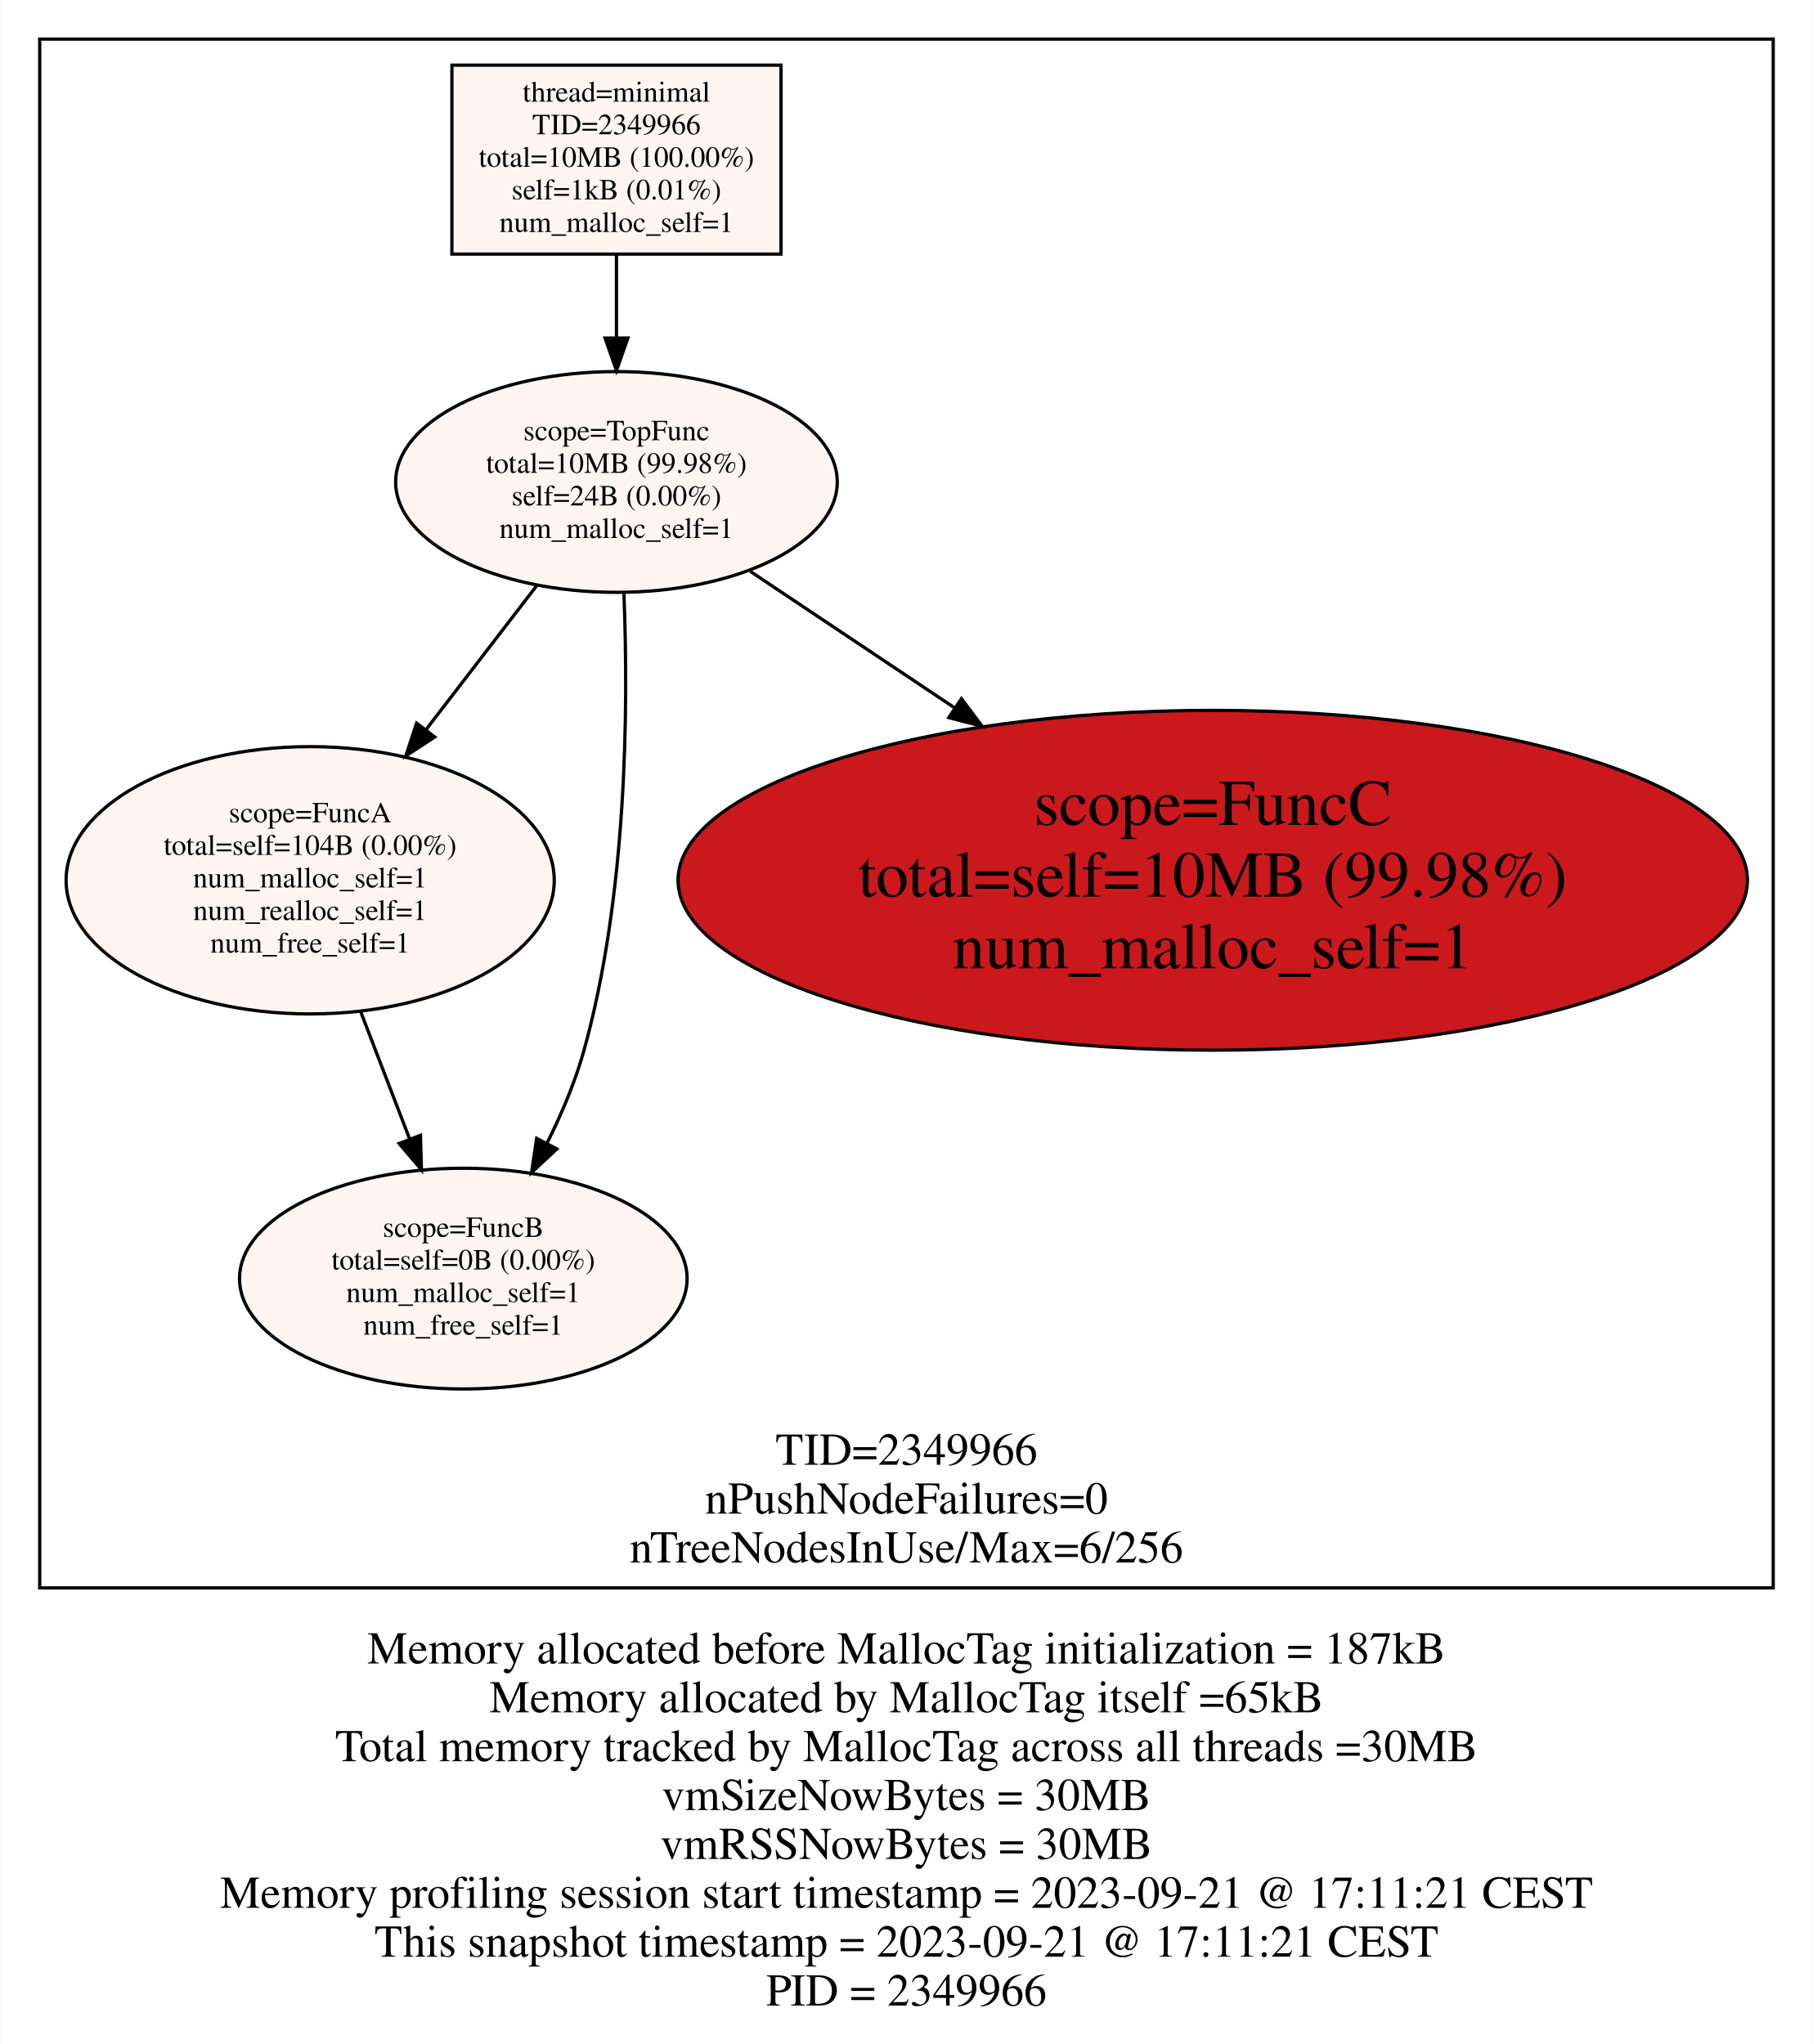
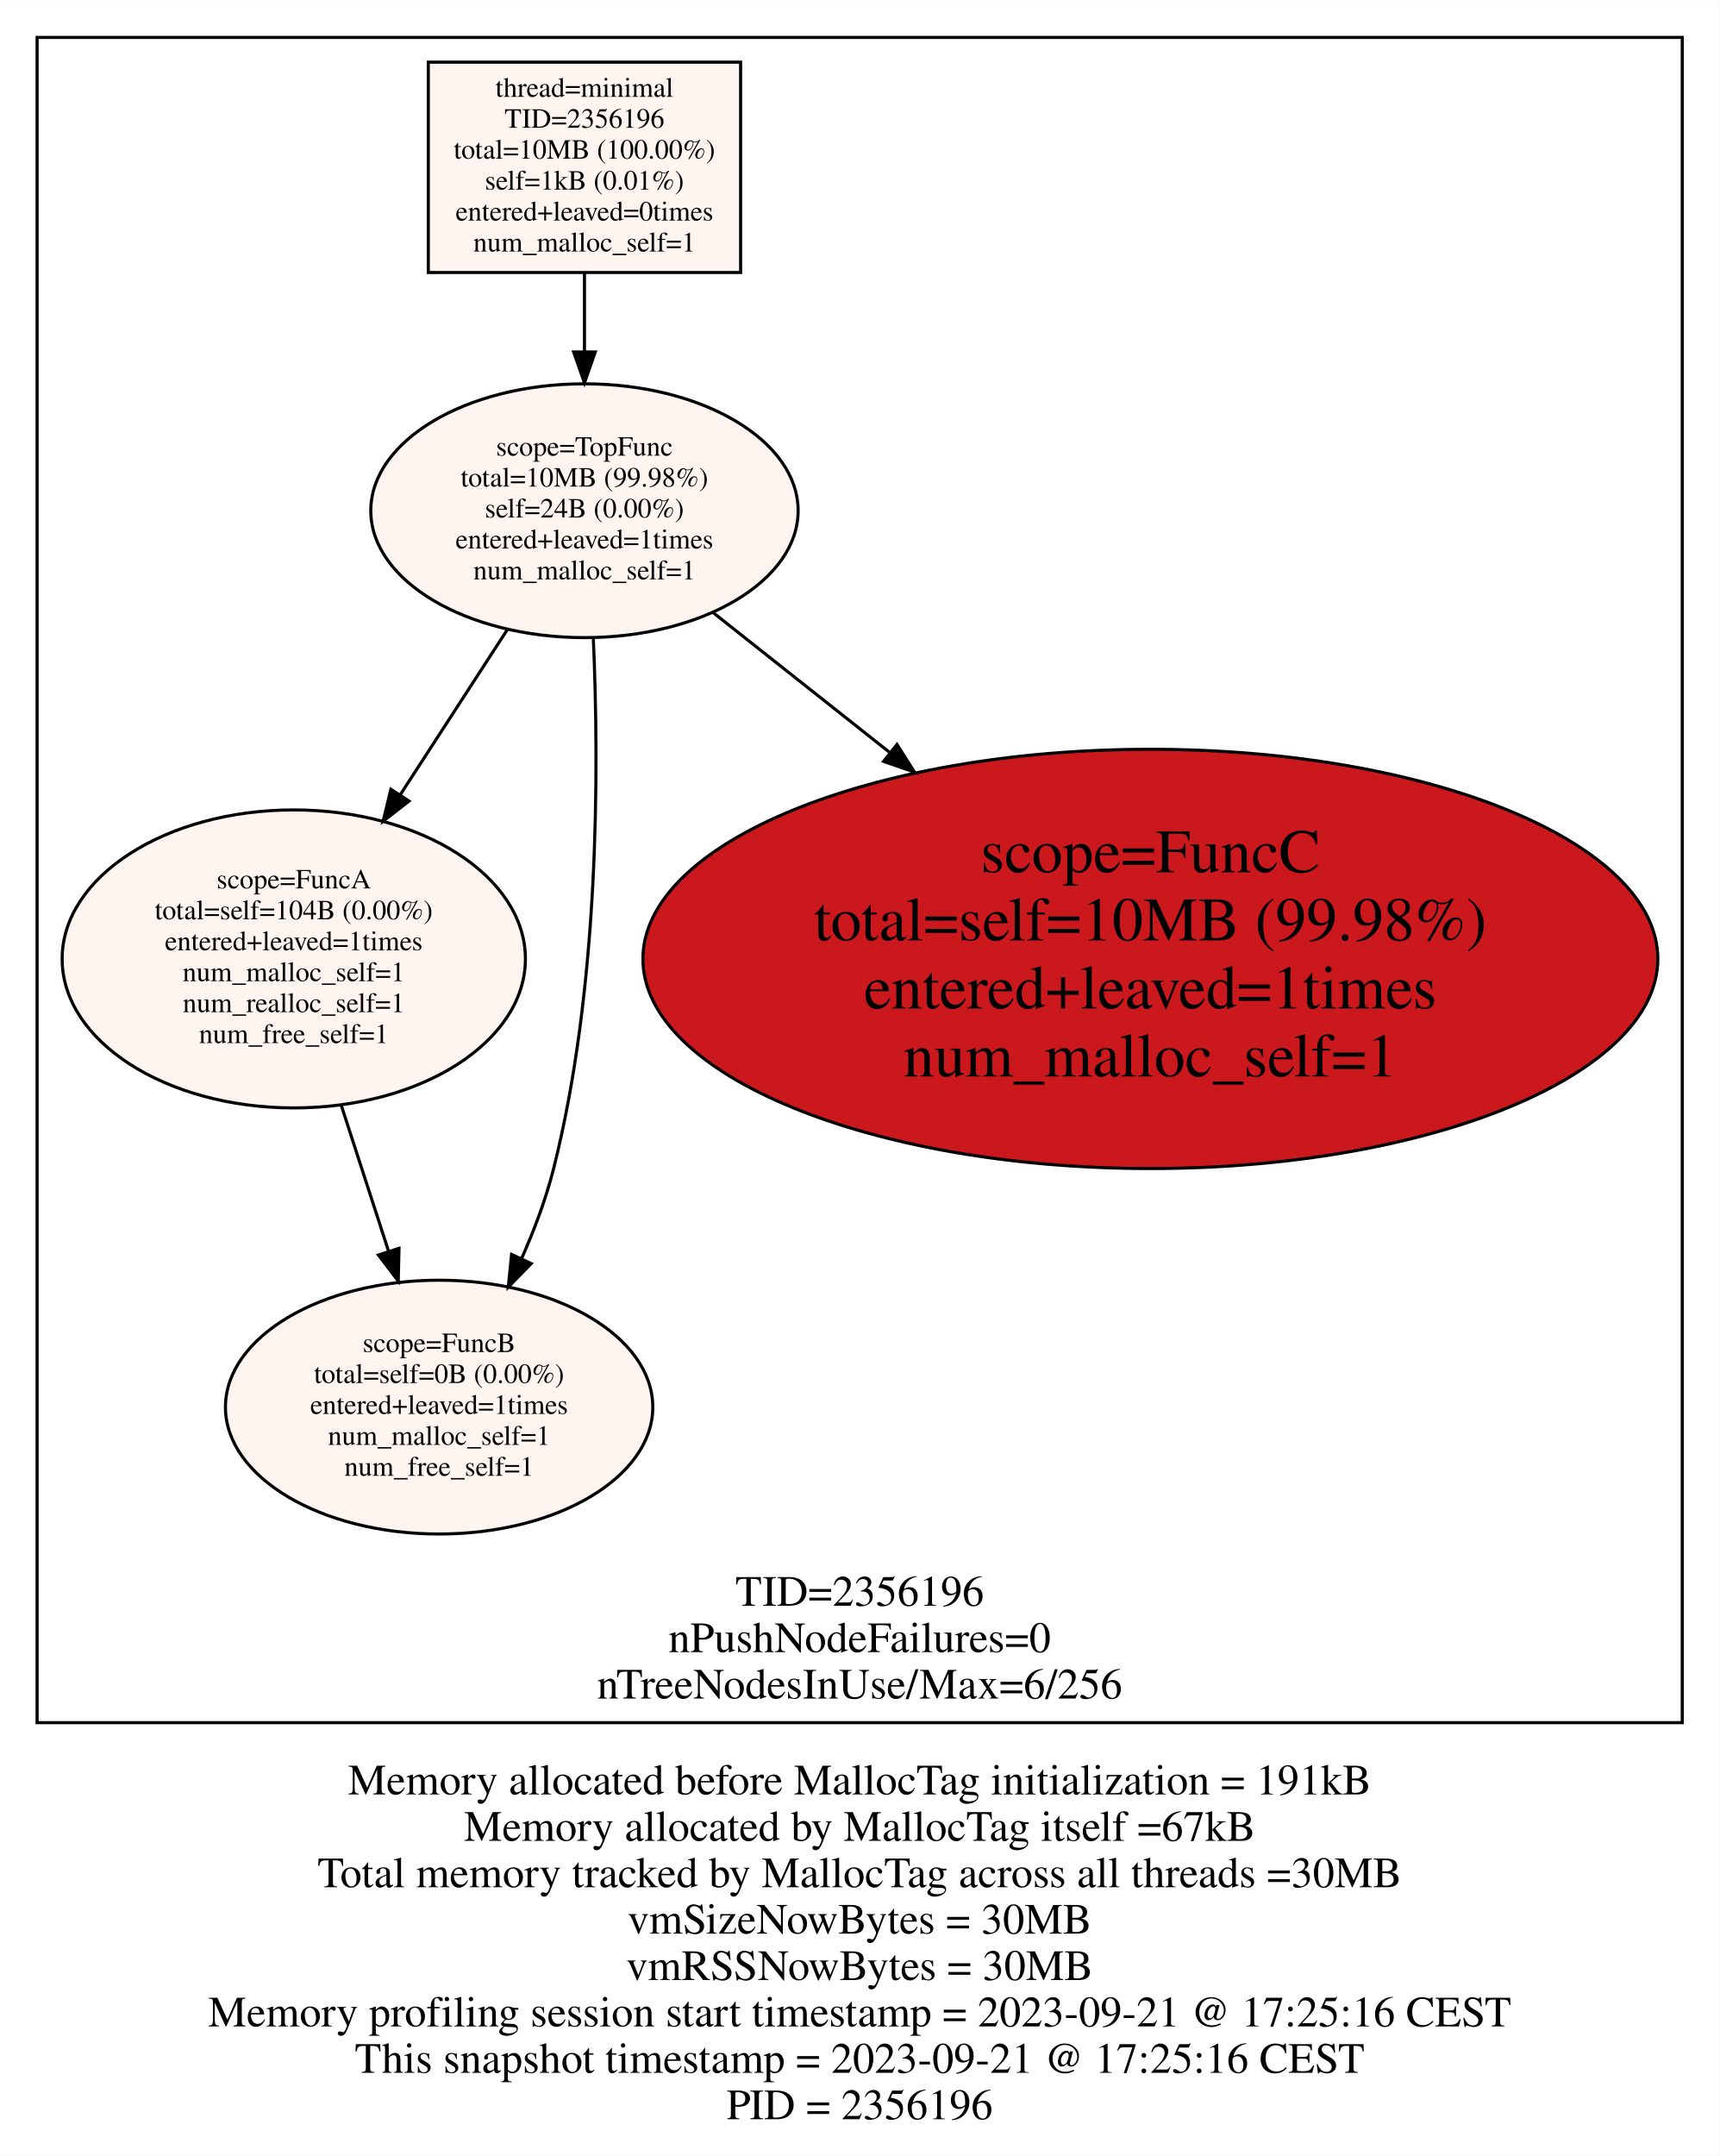
- <svg xmlns="http://www.w3.org/2000/svg" width="556pt" height="627pt" viewBox="0.00 0.00 556.00 627.42">
-   <g id="graph0" class="graph" transform="scale(1 1) rotate(0) translate(4 623.4163)">
-     <polygon fill="#ffffff" stroke="transparent" points="-4,4 -4,-623.416 552,-623.416 552,4 -4,4" />
-     <text text-anchor="middle" x="274" y="-112.8" font-family="Times,serif" font-size="14.00" fill="#000000">Memory allocated before MallocTag initialization = 187kB</text>
-     <text text-anchor="middle" x="274" y="-97.8" font-family="Times,serif" font-size="14.00" fill="#000000">Memory allocated by MallocTag itself =65kB</text>
+ <svg xmlns="http://www.w3.org/2000/svg" width="556pt" height="697pt" viewBox="0.00 0.00 556.00 696.81">
+   <g id="graph0" class="graph" transform="scale(1 1) rotate(0) translate(4 692.8133)">
+     <polygon fill="#ffffff" stroke="transparent" points="-4,4 -4,-692.813 552,-692.813 552,4 -4,4" />
+     <text text-anchor="middle" x="274" y="-112.8" font-family="Times,serif" font-size="14.00" fill="#000000">Memory allocated before MallocTag initialization = 191kB</text>
+     <text text-anchor="middle" x="274" y="-97.8" font-family="Times,serif" font-size="14.00" fill="#000000">Memory allocated by MallocTag itself =67kB</text>
    <text text-anchor="middle" x="274" y="-82.8" font-family="Times,serif" font-size="14.00" fill="#000000">Total memory tracked by MallocTag across all threads =30MB</text>
    <text text-anchor="middle" x="274" y="-67.8" font-family="Times,serif" font-size="14.00" fill="#000000">vmSizeNowBytes = 30MB</text>
    <text text-anchor="middle" x="274" y="-52.8" font-family="Times,serif" font-size="14.00" fill="#000000">vmRSSNowBytes = 30MB</text>
-     <text text-anchor="middle" x="274" y="-37.8" font-family="Times,serif" font-size="14.00" fill="#000000">Memory profiling session start timestamp = 2023-09-21 @ 17:11:21 CEST</text>
-     <text text-anchor="middle" x="274" y="-22.8" font-family="Times,serif" font-size="14.00" fill="#000000">This snapshot timestamp = 2023-09-21 @ 17:11:21 CEST</text>
-     <text text-anchor="middle" x="274" y="-7.8" font-family="Times,serif" font-size="14.00" fill="#000000">PID = 2349966</text>
+     <text text-anchor="middle" x="274" y="-37.8" font-family="Times,serif" font-size="14.00" fill="#000000">Memory profiling session start timestamp = 2023-09-21 @ 17:25:16 CEST</text>
+     <text text-anchor="middle" x="274" y="-22.8" font-family="Times,serif" font-size="14.00" fill="#000000">This snapshot timestamp = 2023-09-21 @ 17:25:16 CEST</text>
+     <text text-anchor="middle" x="274" y="-7.8" font-family="Times,serif" font-size="14.00" fill="#000000">PID = 2356196</text>
    <g id="clust1" class="cluster">
-       <polygon fill="none" stroke="#000000" points="8,-136 8,-611.416 540,-611.416 540,-136 8,-136" />
-       <text text-anchor="middle" x="274" y="-173.8" font-family="Times,serif" font-size="14.00" fill="#000000">TID=2349966</text>
+       <polygon fill="none" stroke="#000000" points="8,-136 8,-680.813 540,-680.813 540,-136 8,-136" />
+       <text text-anchor="middle" x="274" y="-173.8" font-family="Times,serif" font-size="14.00" fill="#000000">TID=2356196</text>
      <text text-anchor="middle" x="274" y="-158.8" font-family="Times,serif" font-size="14.00" fill="#000000">nPushNodeFailures=0</text>
      <text text-anchor="middle" x="274" y="-143.8" font-family="Times,serif" font-size="14.00" fill="#000000">nTreeNodesInUse/Max=6/256</text>
    </g>
    <g id="node1" class="node">
-       <polygon fill="#fff5f0" stroke="#000000" points="235.5,-603.416 134.5,-603.416 134.5,-545.416 235.5,-545.416 235.5,-603.416" />
-       <text text-anchor="middle" x="185" y="-592.216" font-family="Times,serif" font-size="9.00" fill="#000000">thread=minimal</text>
-       <text text-anchor="middle" x="185" y="-582.216" font-family="Times,serif" font-size="9.00" fill="#000000">TID=2349966</text>
-       <text text-anchor="middle" x="185" y="-572.216" font-family="Times,serif" font-size="9.00" fill="#000000">total=10MB (100.00%)</text>
-       <text text-anchor="middle" x="185" y="-562.216" font-family="Times,serif" font-size="9.00" fill="#000000">self=1kB (0.01%)</text>
-       <text text-anchor="middle" x="185" y="-552.216" font-family="Times,serif" font-size="9.00" fill="#000000">num_malloc_self=1</text>
+       <polygon fill="#fff5f0" stroke="#000000" points="235.5,-672.813 134.5,-672.813 134.5,-604.813 235.5,-604.813 235.5,-672.813" />
+       <text text-anchor="middle" x="185" y="-661.613" font-family="Times,serif" font-size="9.00" fill="#000000">thread=minimal</text>
+       <text text-anchor="middle" x="185" y="-651.613" font-family="Times,serif" font-size="9.00" fill="#000000">TID=2356196</text>
+       <text text-anchor="middle" x="185" y="-641.613" font-family="Times,serif" font-size="9.00" fill="#000000">total=10MB (100.00%)</text>
+       <text text-anchor="middle" x="185" y="-631.613" font-family="Times,serif" font-size="9.00" fill="#000000">self=1kB (0.01%)</text>
+       <text text-anchor="middle" x="185" y="-621.613" font-family="Times,serif" font-size="9.00" fill="#000000">entered+leaved=0times</text>
+       <text text-anchor="middle" x="185" y="-611.613" font-family="Times,serif" font-size="9.00" fill="#000000">num_malloc_self=1</text>
    </g>
    <g id="node2" class="node">
-       <ellipse fill="#fff5f0" stroke="#000000" cx="185" cy="-475.475" rx="67.765" ry="33.882" />
-       <text text-anchor="middle" x="185" y="-488.275" font-family="Times,serif" font-size="9.00" fill="#000000">scope=TopFunc</text>
-       <text text-anchor="middle" x="185" y="-478.275" font-family="Times,serif" font-size="9.00" fill="#000000">total=10MB (99.98%)</text>
-       <text text-anchor="middle" x="185" y="-468.275" font-family="Times,serif" font-size="9.00" fill="#000000">self=24B (0.00%)</text>
-       <text text-anchor="middle" x="185" y="-458.275" font-family="Times,serif" font-size="9.00" fill="#000000">num_malloc_self=1</text>
+       <ellipse fill="#fff5f0" stroke="#000000" cx="185" cy="-527.801" rx="69.094" ry="41.024" />
+       <text text-anchor="middle" x="185" y="-545.601" font-family="Times,serif" font-size="9.00" fill="#000000">scope=TopFunc</text>
+       <text text-anchor="middle" x="185" y="-535.601" font-family="Times,serif" font-size="9.00" fill="#000000">total=10MB (99.98%)</text>
+       <text text-anchor="middle" x="185" y="-525.601" font-family="Times,serif" font-size="9.00" fill="#000000">self=24B (0.00%)</text>
+       <text text-anchor="middle" x="185" y="-515.601" font-family="Times,serif" font-size="9.00" fill="#000000">entered+leaved=1times</text>
+       <text text-anchor="middle" x="185" y="-505.601" font-family="Times,serif" font-size="9.00" fill="#000000">num_malloc_self=1</text>
    </g>
    <g id="edge1" class="edge">
-       <path fill="none" stroke="#000000" d="M185,-545.266C185,-537.236 185,-528.341 185,-519.665" />
-       <polygon fill="#000000" stroke="#000000" points="188.5,-519.646 185,-509.646 181.5,-519.646 188.5,-519.646" />
+       <path fill="none" stroke="#000000" d="M185,-604.6C185,-596.541 185,-587.776 185,-579.146" />
+       <polygon fill="#000000" stroke="#000000" points="188.5,-579.128 185,-569.128 181.5,-579.128 188.5,-579.128" />
    </g>
    <g id="node3" class="node">
-       <ellipse fill="#fff5f0" stroke="#000000" cx="91" cy="-353.208" rx="74.907" ry="41.024" />
-       <text text-anchor="middle" x="91" y="-371.008" font-family="Times,serif" font-size="9.00" fill="#000000">scope=FuncA</text>
-       <text text-anchor="middle" x="91" y="-361.008" font-family="Times,serif" font-size="9.00" fill="#000000">total=self=104B (0.00%)</text>
-       <text text-anchor="middle" x="91" y="-351.008" font-family="Times,serif" font-size="9.00" fill="#000000">num_malloc_self=1</text>
-       <text text-anchor="middle" x="91" y="-341.008" font-family="Times,serif" font-size="9.00" fill="#000000">num_realloc_self=1</text>
-       <text text-anchor="middle" x="91" y="-331.008" font-family="Times,serif" font-size="9.00" fill="#000000">num_free_self=1</text>
+       <ellipse fill="#fff5f0" stroke="#000000" cx="91" cy="-382.907" rx="74.907" ry="48.167" />
+       <text text-anchor="middle" x="91" y="-405.707" font-family="Times,serif" font-size="9.00" fill="#000000">scope=FuncA</text>
+       <text text-anchor="middle" x="91" y="-395.707" font-family="Times,serif" font-size="9.00" fill="#000000">total=self=104B (0.00%)</text>
+       <text text-anchor="middle" x="91" y="-385.707" font-family="Times,serif" font-size="9.00" fill="#000000">entered+leaved=1times</text>
+       <text text-anchor="middle" x="91" y="-375.707" font-family="Times,serif" font-size="9.00" fill="#000000">num_malloc_self=1</text>
+       <text text-anchor="middle" x="91" y="-365.707" font-family="Times,serif" font-size="9.00" fill="#000000">num_realloc_self=1</text>
+       <text text-anchor="middle" x="91" y="-355.707" font-family="Times,serif" font-size="9.00" fill="#000000">num_free_self=1</text>
    </g>
    <g id="edge2" class="edge">
-       <path fill="none" stroke="#000000" d="M160.548,-443.67C150.175,-430.178 137.882,-414.188 126.537,-399.432" />
-       <polygon fill="#000000" stroke="#000000" points="129.22,-397.179 120.35,-391.385 123.671,-401.446 129.22,-397.179" />
+       <path fill="none" stroke="#000000" d="M160.056,-489.352C149.446,-472.997 136.896,-453.652 125.425,-435.97" />
+       <polygon fill="#000000" stroke="#000000" points="128.272,-433.928 119.894,-427.444 122.4,-437.738 128.272,-433.928" />
    </g>
    <g id="node4" class="node">
-       <ellipse fill="#fff5f0" stroke="#000000" cx="138" cy="-230.941" rx="68.679" ry="33.882" />
-       <text text-anchor="middle" x="138" y="-243.741" font-family="Times,serif" font-size="9.00" fill="#000000">scope=FuncB</text>
-       <text text-anchor="middle" x="138" y="-233.741" font-family="Times,serif" font-size="9.00" fill="#000000">total=self=0B (0.00%)</text>
-       <text text-anchor="middle" x="138" y="-223.741" font-family="Times,serif" font-size="9.00" fill="#000000">num_malloc_self=1</text>
-       <text text-anchor="middle" x="138" y="-213.741" font-family="Times,serif" font-size="9.00" fill="#000000">num_free_self=1</text>
+       <ellipse fill="#fff5f0" stroke="#000000" cx="138" cy="-238.012" rx="69.094" ry="41.024" />
+       <text text-anchor="middle" x="138" y="-255.812" font-family="Times,serif" font-size="9.00" fill="#000000">scope=FuncB</text>
+       <text text-anchor="middle" x="138" y="-245.812" font-family="Times,serif" font-size="9.00" fill="#000000">total=self=0B (0.00%)</text>
+       <text text-anchor="middle" x="138" y="-235.812" font-family="Times,serif" font-size="9.00" fill="#000000">entered+leaved=1times</text>
+       <text text-anchor="middle" x="138" y="-225.812" font-family="Times,serif" font-size="9.00" fill="#000000">num_malloc_self=1</text>
+       <text text-anchor="middle" x="138" y="-215.812" font-family="Times,serif" font-size="9.00" fill="#000000">num_free_self=1</text>
    </g>
    <g id="edge3" class="edge">
-       <path fill="none" stroke="#000000" d="M187.288,-441.306C188.705,-405.591 188.209,-348.26 175,-300.882 172.344,-291.356 168.256,-281.656 163.751,-272.634" />
-       <polygon fill="#000000" stroke="#000000" points="166.704,-270.731 158.948,-263.514 160.51,-273.993 166.704,-270.731" />
+       <path fill="none" stroke="#000000" d="M187.862,-486.7C189.78,-443.318 189.717,-373.289 175,-315.024 172.548,-305.317 168.817,-295.374 164.651,-285.996" />
+       <polygon fill="#000000" stroke="#000000" points="167.775,-284.414 160.372,-276.835 161.433,-287.377 167.775,-284.414" />
    </g>
    <g id="node5" class="node">
-       <ellipse fill="#cb181d" stroke="#000000" cx="368" cy="-353.208" rx="164.098" ry="52.152" />
-       <text text-anchor="middle" x="368" y="-370.208" font-family="Times,serif" font-size="20.00" fill="#000000">scope=FuncC</text>
-       <text text-anchor="middle" x="368" y="-348.208" font-family="Times,serif" font-size="20.00" fill="#000000">total=self=10MB (99.98%)</text>
-       <text text-anchor="middle" x="368" y="-326.208" font-family="Times,serif" font-size="20.00" fill="#000000">num_malloc_self=1</text>
+       <ellipse fill="#cb181d" stroke="#000000" cx="368" cy="-382.907" rx="164.098" ry="67.765" />
+       <text text-anchor="middle" x="368" y="-410.907" font-family="Times,serif" font-size="20.00" fill="#000000">scope=FuncC</text>
+       <text text-anchor="middle" x="368" y="-388.907" font-family="Times,serif" font-size="20.00" fill="#000000">total=self=10MB (99.98%)</text>
+       <text text-anchor="middle" x="368" y="-366.907" font-family="Times,serif" font-size="20.00" fill="#000000">entered+leaved=1times</text>
+       <text text-anchor="middle" x="368" y="-344.907" font-family="Times,serif" font-size="20.00" fill="#000000">num_malloc_self=1</text>
    </g>
    <g id="edge4" class="edge">
-       <path fill="none" stroke="#000000" d="M226.069,-448.036C244.582,-435.667 267.101,-420.622 288.696,-406.193" />
-       <polygon fill="#000000" stroke="#000000" points="290.866,-408.953 297.236,-400.487 286.977,-403.132 290.866,-408.953" />
+       <path fill="none" stroke="#000000" d="M226.525,-494.922C243.562,-481.433 263.933,-465.304 283.838,-449.544" />
+       <polygon fill="#000000" stroke="#000000" points="286.064,-452.246 291.731,-443.294 281.718,-446.758 286.064,-452.246" />
    </g>
    <g id="edge5" class="edge">
-       <path fill="none" stroke="#000000" d="M106.52,-312.834C111.335,-300.308 116.658,-286.461 121.535,-273.773" />
-       <polygon fill="#000000" stroke="#000000" points="124.841,-274.927 125.162,-264.337 118.307,-272.416 124.841,-274.927" />
+       <path fill="none" stroke="#000000" d="M106.39,-335.463C111.265,-320.433 116.671,-303.766 121.614,-288.528" />
+       <polygon fill="#000000" stroke="#000000" points="125.028,-289.345 124.785,-278.753 118.37,-287.185 125.028,-289.345" />
    </g>
  </g>
</svg>
